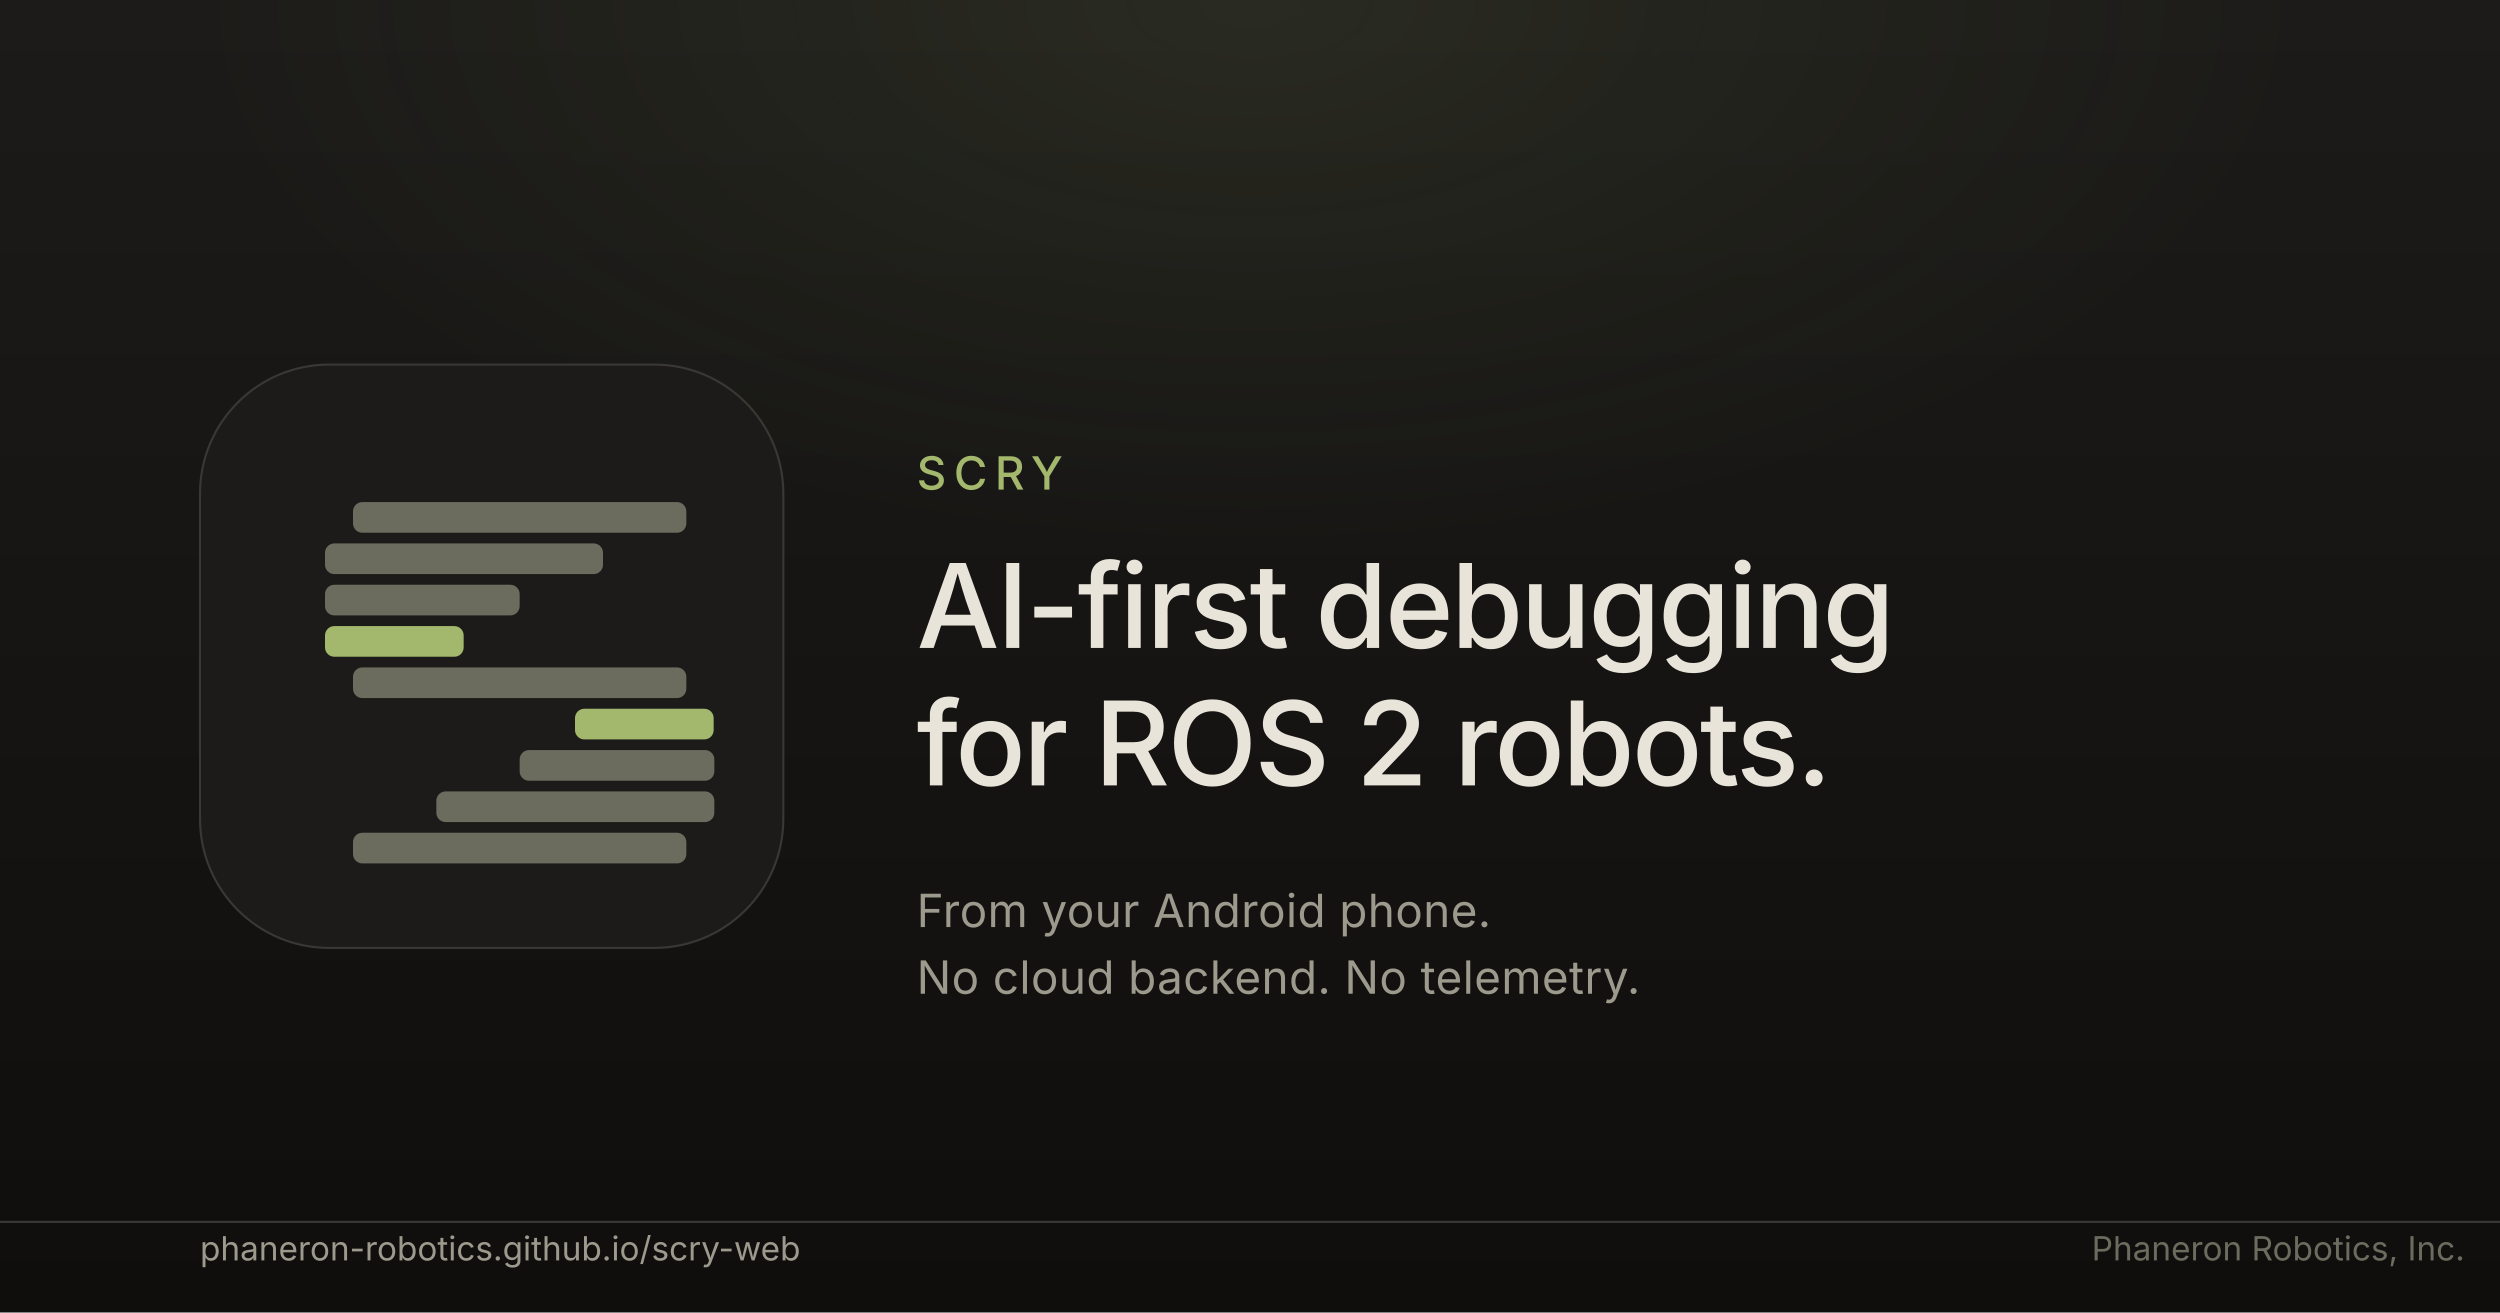
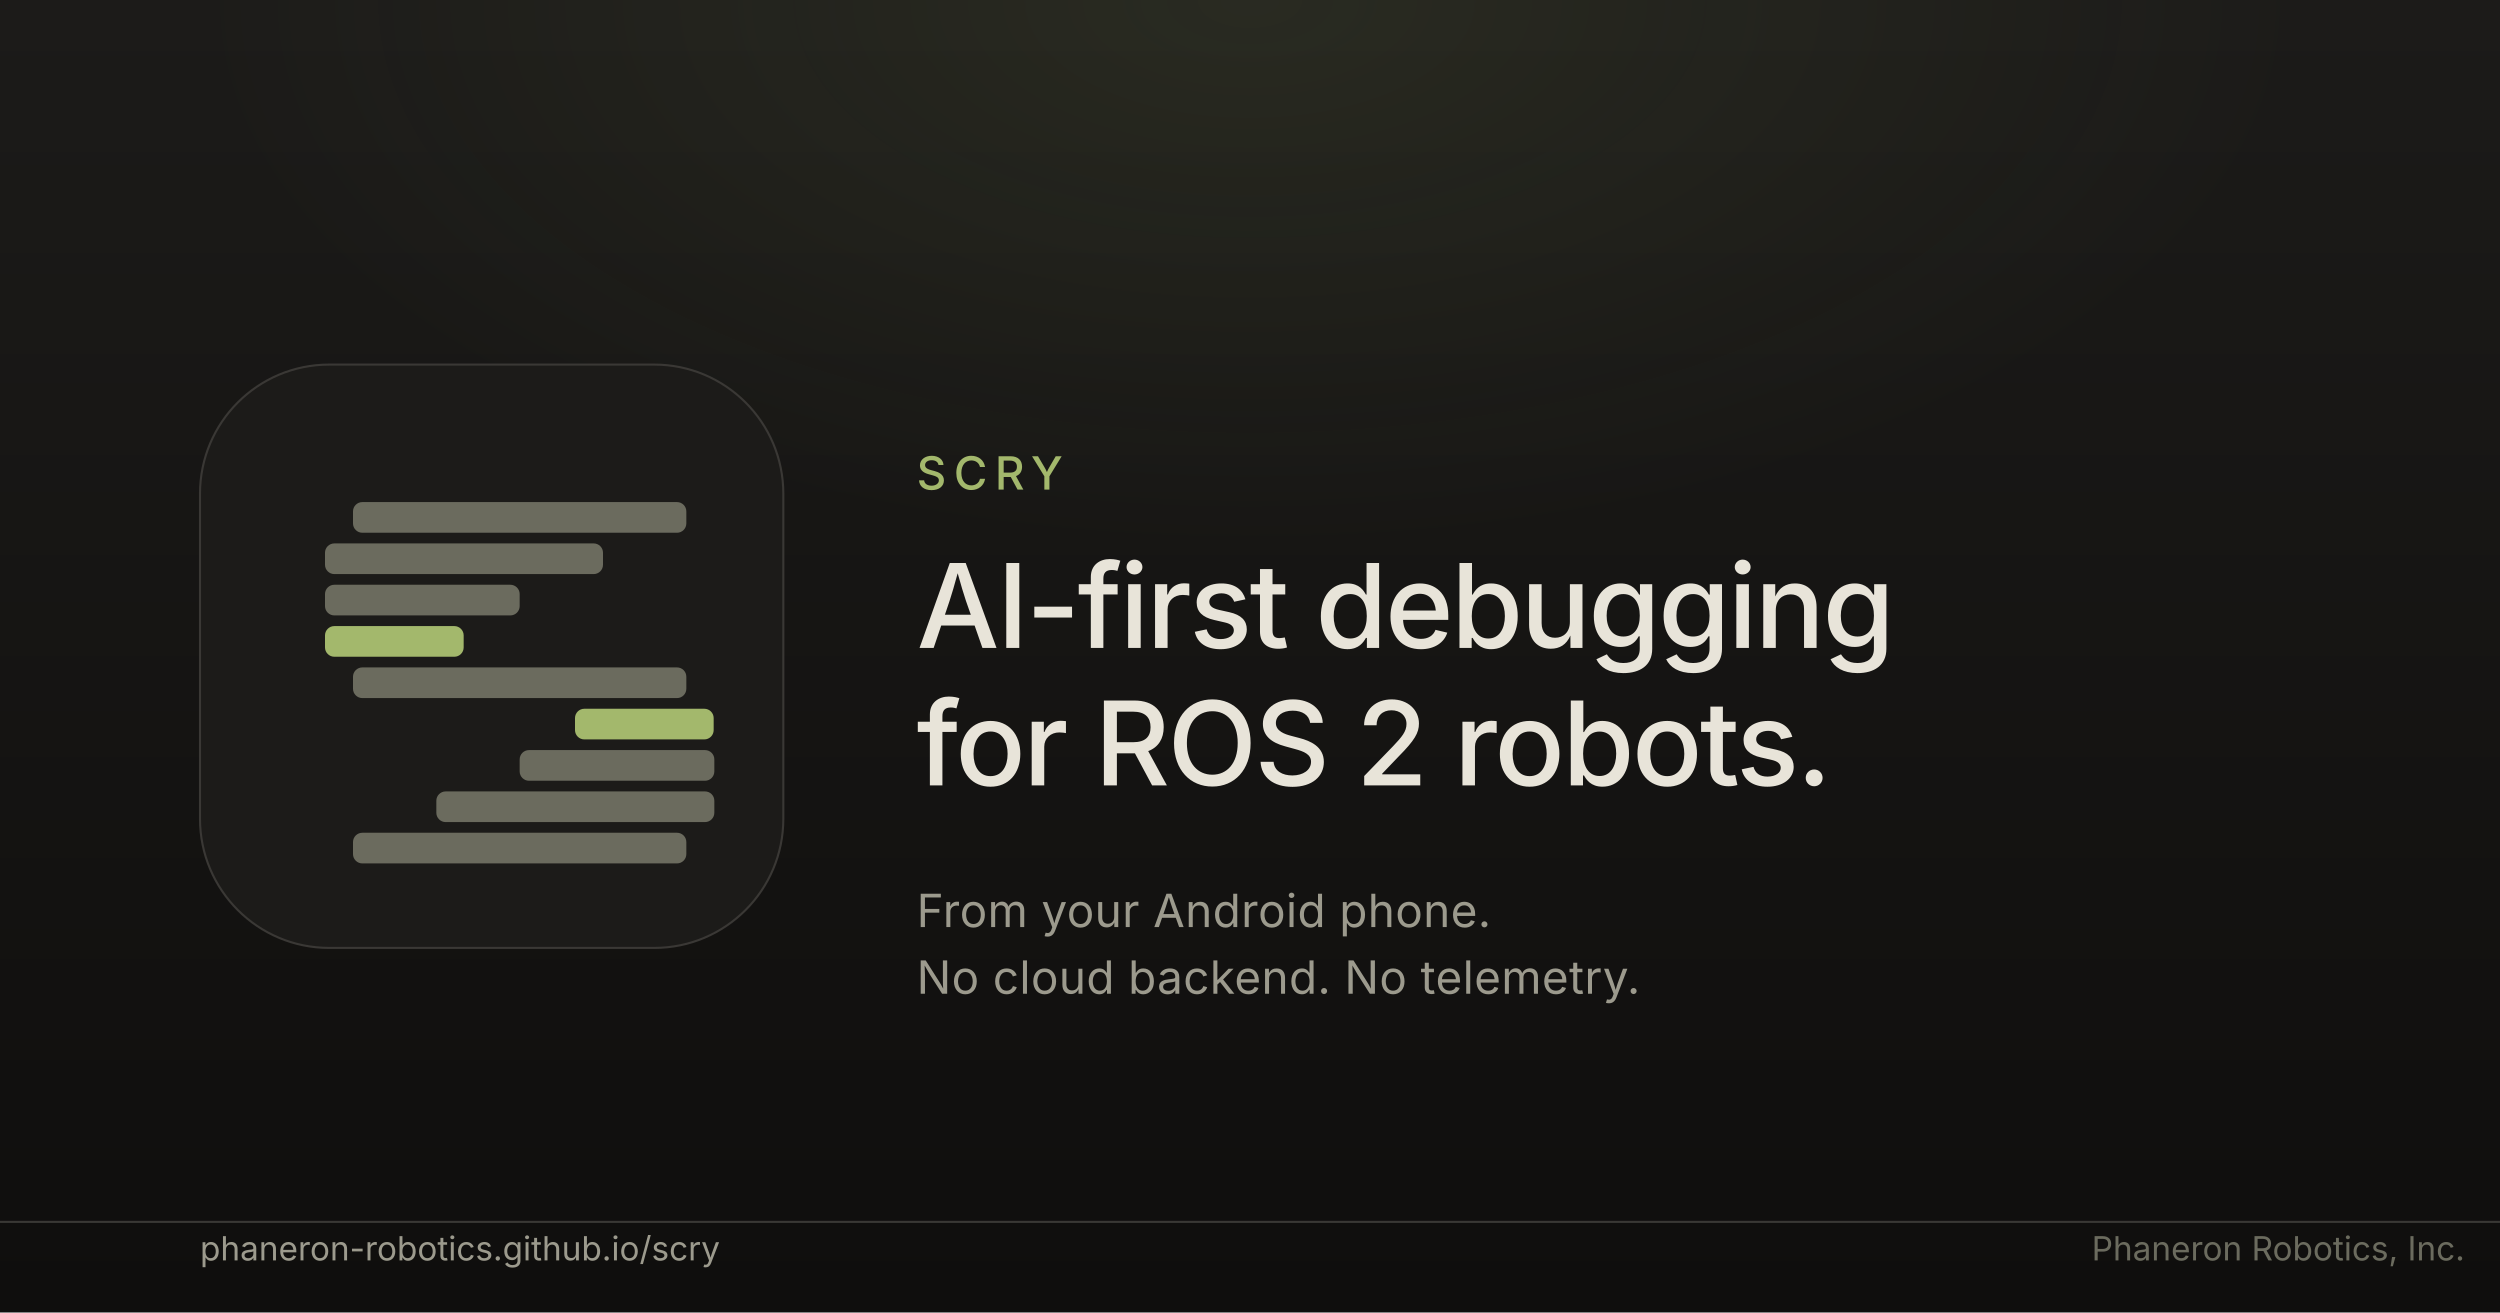
<svg xmlns="http://www.w3.org/2000/svg" width="1200" height="630" viewBox="0 0 1200 630">
  <defs>
    <radialGradient id="bg-glow" cx="50%" cy="0%" r="70%">
      <stop offset="0%" stop-color="#A3B86C" stop-opacity="0.10" />
      <stop offset="60%" stop-color="#A3B86C" stop-opacity="0.00" />
    </radialGradient>
    <linearGradient id="bg-vignette" x1="0" y1="0" x2="0" y2="1">
      <stop offset="0%" stop-color="#1C1B19" />
      <stop offset="100%" stop-color="#0F0E0D" />
    </linearGradient>
  </defs>
  <rect width="1200" height="630" fill="url(#bg-vignette)" />
  <rect width="1200" height="630" fill="url(#bg-glow)" />
  <g transform="translate(96, 175)">
    <rect width="280" height="280" rx="62" fill="#1C1B19" stroke="#3A3835" stroke-width="1" />
    <g transform="translate(60, 66) scale(0.32)">
      <rect x="42" y="0" width="500" height="46" rx="14" fill="#6B6B5E" />
      <rect x="0" y="62" width="417" height="46" rx="14" fill="#6B6B5E" />
      <rect x="0" y="124" width="292" height="46" rx="14" fill="#6B6B5E" />
      <rect x="0" y="186" width="208" height="46" rx="14" fill="#A3B86C" />
      <rect x="42" y="248" width="500" height="46" rx="14" fill="#6B6B5E" />
      <rect x="375" y="310" width="208" height="46" rx="14" fill="#A3B86C" />
      <rect x="292" y="372" width="292" height="46" rx="14" fill="#6B6B5E" />
      <rect x="167" y="434" width="417" height="46" rx="14" fill="#6B6B5E" />
      <rect x="42" y="496" width="500" height="46" rx="14" fill="#6B6B5E" />
    </g>
  </g>
  <g transform="translate(440, 235)" font-family="Inter, system-ui, sans-serif" fill="#E8E4D9">
    <text font-size="22" font-weight="500" letter-spacing="3.6" fill="#A3B86C">SCRY</text>
    <text y="76" font-size="56" font-weight="500" letter-spacing="-1.2">AI-first debugging</text>
    <text y="142" font-size="56" font-weight="500" letter-spacing="-1.2">for ROS 2 robots.</text>
    <text y="210" font-size="22" font-weight="400" fill="#9C9A8D" letter-spacing="0.2">
      <tspan>From your Android phone.</tspan>
      <tspan x="0" dy="32">No cloud backend. No telemetry.</tspan>
    </text>
  </g>
  <rect x="0" y="586" width="1200" height="1" fill="#3A3835" />
  <g transform="translate(96, 605)" font-family="Inter, system-ui, sans-serif">
-     <text font-size="16" fill="#9C9A8D">phaneron-robotics.github.io/scry-web</text>
+     <text font-size="16" fill="#9C9A8D">phaneron-robotics.github.io/scry</text>
    <text x="908" font-size="16" fill="#6B6B5E">Phaneron Robotics, Inc.</text>
  </g>
</svg>
